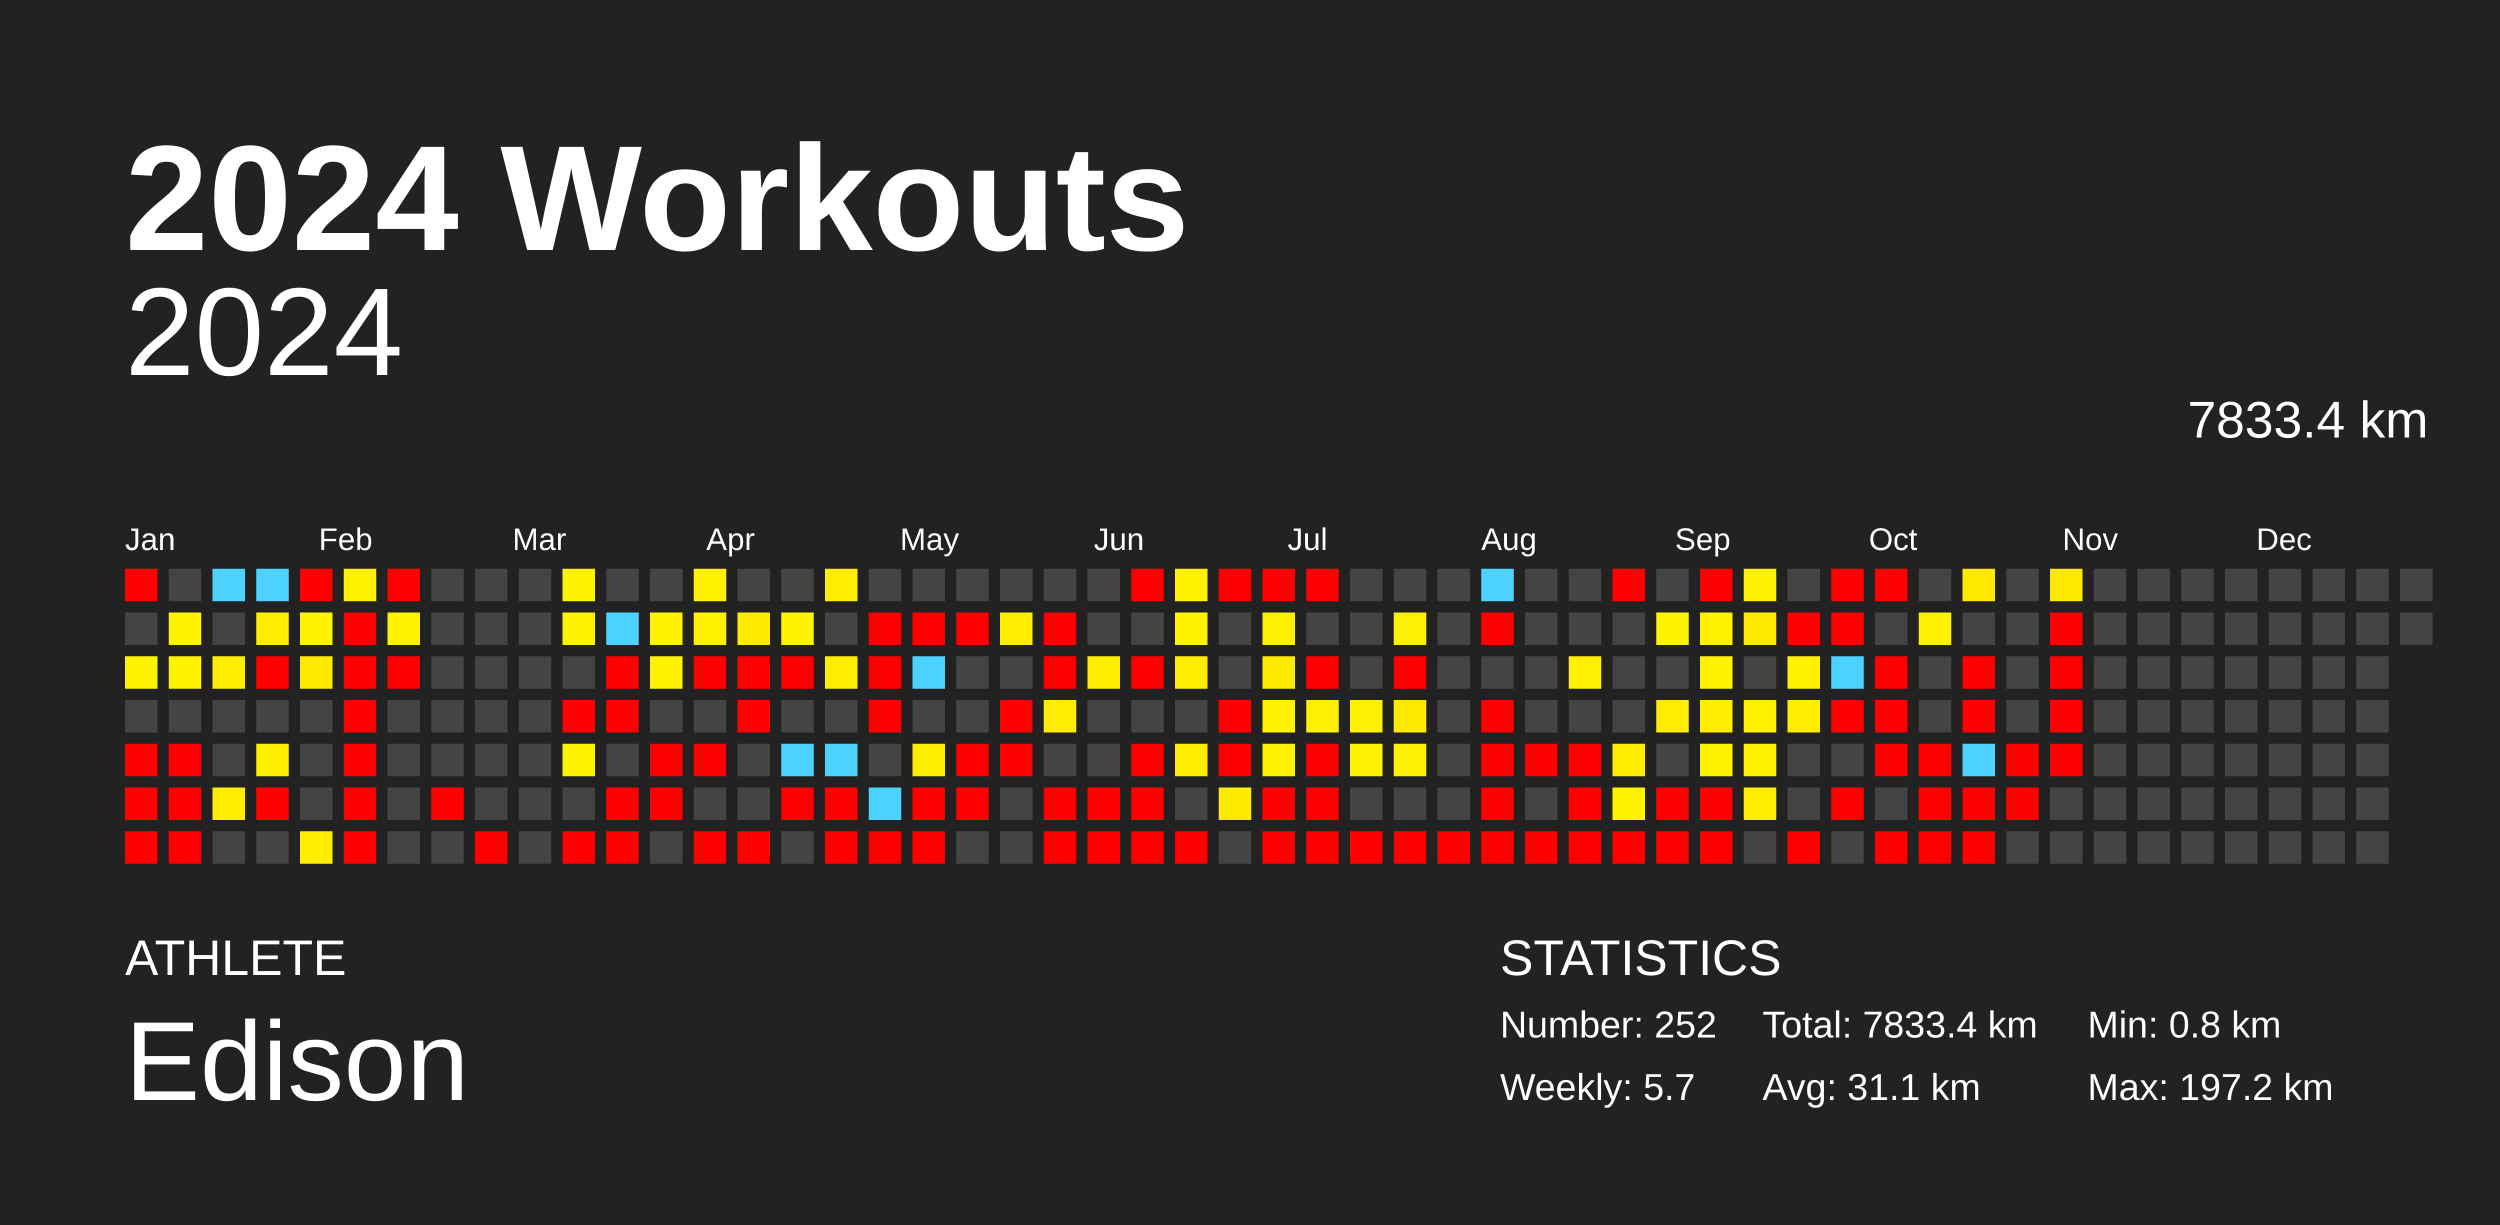
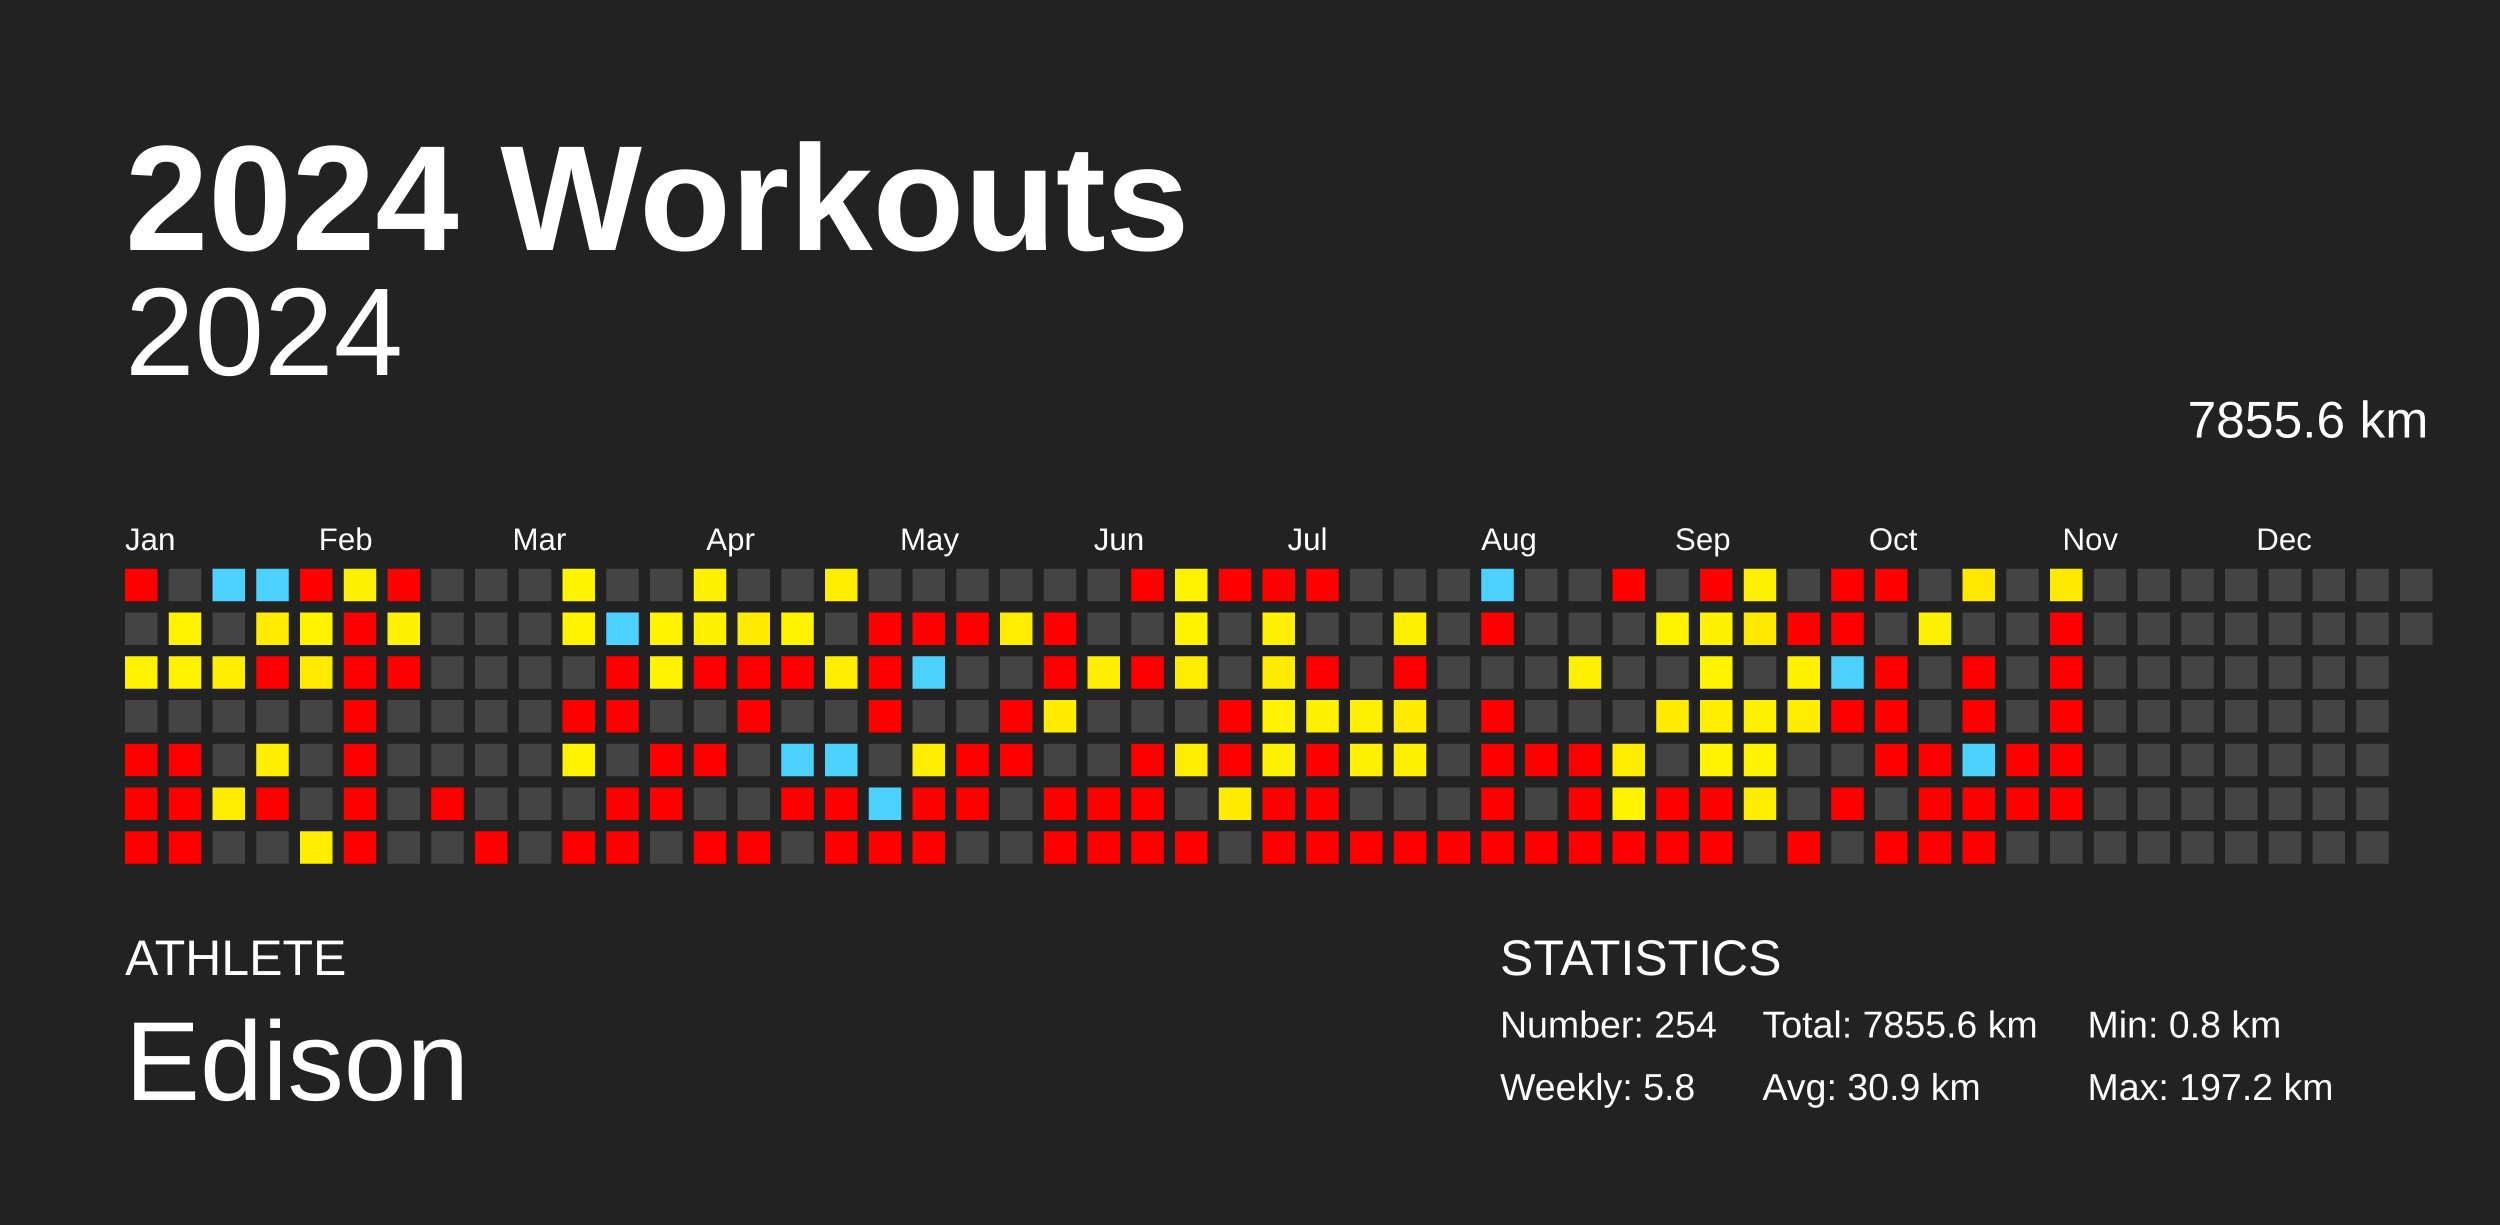
<svg xmlns="http://www.w3.org/2000/svg" baseProfile="full" height="98mm" version="1.1" viewBox="0,0,200,98" width="200mm">
  <defs />
  <rect fill="#222222" height="98" width="200" x="0" y="0" />
  <text fill="#FFFFFF" style="font-size:12px; font-family:Arial; font-weight:bold;" x="10" y="20">2024 Workouts</text>
  <text fill="#FFFFFF" style="font-size:4px; font-family:Arial" x="10" y="78">ATHLETE</text>
  <text fill="#FFFFFF" style="font-size:9px; font-family:Arial" x="10" y="88">Edison</text>
  <text fill="#FFFFFF" style="font-size:4px; font-family:Arial" x="120" y="78">STATISTICS</text>
-   <text fill="#FFFFFF" style="font-size:3px; font-family:Arial" x="120" y="83">Number: 252</text>
-   <text fill="#FFFFFF" style="font-size:3px; font-family:Arial" x="120" y="88">Weekly: 5.7</text>
-   <text fill="#FFFFFF" style="font-size:3px; font-family:Arial" x="141" y="83">Total: 7833.4 km</text>
-   <text fill="#FFFFFF" style="font-size:3px; font-family:Arial" x="141" y="88">Avg: 31.1 km</text>
+   <text fill="#FFFFFF" style="font-size:3px; font-family:Arial" x="120" y="83">Number: 254</text>
+   <text fill="#FFFFFF" style="font-size:3px; font-family:Arial" x="120" y="88">Weekly: 5.8</text>
+   <text fill="#FFFFFF" style="font-size:3px; font-family:Arial" x="141" y="83">Total: 7855.6 km</text>
+   <text fill="#FFFFFF" style="font-size:3px; font-family:Arial" x="141" y="88">Avg: 30.9 km</text>
  <text fill="#FFFFFF" style="font-size:3px; font-family:Arial" x="167" y="83">Min: 0.8 km</text>
  <text fill="#FFFFFF" style="font-size:3px; font-family:Arial" x="167" y="88">Max: 197.2 km</text>
  <text alignment-baseline="hanging" fill="#FFFFFF" style="font-size:10.0px; font-family:Arial;" x="10" y="30">2024</text>
-   <text alignment-baseline="hanging" fill="#FFFFFF" style="font-size:4.125px; font-family:Arial;" x="175" y="35">7833.4 km</text>
+   <text alignment-baseline="hanging" fill="#FFFFFF" style="font-size:4.125px; font-family:Arial;" x="175" y="35">7855.6 km</text>
  <text fill="#FFFFFF" style="font-size:2.5px; font-family:Arial" x="10.0" y="44">Jan</text>
  <text fill="#FFFFFF" style="font-size:2.5px; font-family:Arial" x="25.5" y="44">Feb</text>
  <text fill="#FFFFFF" style="font-size:2.5px; font-family:Arial" x="41.0" y="44">Mar</text>
  <text fill="#FFFFFF" style="font-size:2.5px; font-family:Arial" x="56.5" y="44">Apr</text>
  <text fill="#FFFFFF" style="font-size:2.5px; font-family:Arial" x="72.0" y="44">May</text>
  <text fill="#FFFFFF" style="font-size:2.5px; font-family:Arial" x="87.5" y="44">Jun</text>
  <text fill="#FFFFFF" style="font-size:2.5px; font-family:Arial" x="103.0" y="44">Jul</text>
  <text fill="#FFFFFF" style="font-size:2.5px; font-family:Arial" x="118.5" y="44">Aug</text>
  <text fill="#FFFFFF" style="font-size:2.5px; font-family:Arial" x="134.0" y="44">Sep</text>
  <text fill="#FFFFFF" style="font-size:2.5px; font-family:Arial" x="149.5" y="44">Oct</text>
  <text fill="#FFFFFF" style="font-size:2.5px; font-family:Arial" x="165.0" y="44">Nov</text>
  <text fill="#FFFFFF" style="font-size:2.5px; font-family:Arial" x="180.5" y="44">Dec</text>
  <rect fill="red" height="2.6" width="2.6" x="10.0" y="45.5" />
  <rect fill="#444444" height="2.6" width="2.6" x="10.0" y="49.0" />
  <rect fill="#fff300" height="2.6" width="2.6" x="10.0" y="52.5" />
  <rect fill="#444444" height="2.6" width="2.6" x="10.0" y="56.0" />
  <rect fill="red" height="2.6" width="2.6" x="10.0" y="59.5" />
  <rect fill="red" height="2.6" width="2.6" x="10.0" y="63.0" />
  <rect fill="red" height="2.6" width="2.6" x="10.0" y="66.5" />
  <rect fill="#444444" height="2.6" width="2.6" x="13.5" y="45.5" />
  <rect fill="#fff300" height="2.6" width="2.6" x="13.5" y="49.0" />
  <rect fill="#fff300" height="2.6" width="2.6" x="13.5" y="52.5" />
  <rect fill="#444444" height="2.6" width="2.6" x="13.5" y="56.0" />
  <rect fill="red" height="2.6" width="2.6" x="13.5" y="59.5" />
  <rect fill="red" height="2.6" width="2.6" x="13.5" y="63.0" />
  <rect fill="red" height="2.6" width="2.6" x="13.5" y="66.5" />
  <rect fill="#4dd2ff" height="2.6" width="2.6" x="17.0" y="45.5" />
  <rect fill="#444444" height="2.6" width="2.6" x="17.0" y="49.0" />
  <rect fill="#ffee00" height="2.6" width="2.6" x="17.0" y="52.5" />
  <rect fill="#444444" height="2.6" width="2.6" x="17.0" y="56.0" />
  <rect fill="#444444" height="2.6" width="2.6" x="17.0" y="59.5" />
  <rect fill="#ffed00" height="2.6" width="2.6" x="17.0" y="63.0" />
  <rect fill="#444444" height="2.6" width="2.6" x="17.0" y="66.5" />
  <rect fill="#4dd2ff" height="2.6" width="2.6" x="20.5" y="45.5" />
  <rect fill="#ffec00" height="2.6" width="2.6" x="20.5" y="49.0" />
  <rect fill="red" height="2.6" width="2.6" x="20.5" y="52.5" />
  <rect fill="#444444" height="2.6" width="2.6" x="20.5" y="56.0" />
  <rect fill="#ffee00" height="2.6" width="2.6" x="20.5" y="59.5" />
  <rect fill="red" height="2.6" width="2.6" x="20.5" y="63.0" />
  <rect fill="#444444" height="2.6" width="2.6" x="20.5" y="66.5" />
  <rect fill="red" height="2.6" width="2.6" x="24.0" y="45.5" />
  <rect fill="#fff300" height="2.6" width="2.6" x="24.0" y="49.0" />
  <rect fill="#ffea00" height="2.6" width="2.6" x="24.0" y="52.5" />
  <rect fill="#444444" height="2.6" width="2.6" x="24.0" y="56.0" />
  <rect fill="#444444" height="2.6" width="2.6" x="24.0" y="59.5" />
  <rect fill="#444444" height="2.6" width="2.6" x="24.0" y="63.0" />
  <rect fill="#ffee00" height="2.6" width="2.6" x="24.0" y="66.5" />
  <rect fill="#fff000" height="2.6" width="2.6" x="27.5" y="45.5" />
  <rect fill="red" height="2.6" width="2.6" x="27.5" y="49.0" />
  <rect fill="red" height="2.6" width="2.6" x="27.5" y="52.5" />
  <rect fill="red" height="2.6" width="2.6" x="27.5" y="56.0" />
  <rect fill="red" height="2.6" width="2.6" x="27.5" y="59.5" />
  <rect fill="red" height="2.6" width="2.6" x="27.5" y="63.0" />
  <rect fill="red" height="2.6" width="2.6" x="27.5" y="66.5" />
  <rect fill="red" height="2.6" width="2.6" x="31.0" y="45.5" />
  <rect fill="#fff200" height="2.6" width="2.6" x="31.0" y="49.0" />
  <rect fill="red" height="2.6" width="2.6" x="31.0" y="52.5" />
  <rect fill="#444444" height="2.6" width="2.6" x="31.0" y="56.0" />
  <rect fill="#444444" height="2.6" width="2.6" x="31.0" y="59.5" />
  <rect fill="#444444" height="2.6" width="2.6" x="31.0" y="63.0" />
  <rect fill="#444444" height="2.6" width="2.6" x="31.0" y="66.5" />
  <rect fill="#444444" height="2.6" width="2.6" x="34.5" y="45.5" />
  <rect fill="#444444" height="2.6" width="2.6" x="34.5" y="49.0" />
  <rect fill="#444444" height="2.6" width="2.6" x="34.5" y="52.5" />
  <rect fill="#444444" height="2.6" width="2.6" x="34.5" y="56.0" />
  <rect fill="#444444" height="2.6" width="2.6" x="34.5" y="59.5" />
  <rect fill="red" height="2.6" width="2.6" x="34.5" y="63.0" />
  <rect fill="#444444" height="2.6" width="2.6" x="34.5" y="66.5" />
  <rect fill="#444444" height="2.6" width="2.6" x="38.0" y="45.5" />
  <rect fill="#444444" height="2.6" width="2.6" x="38.0" y="49.0" />
  <rect fill="#444444" height="2.6" width="2.6" x="38.0" y="52.5" />
  <rect fill="#444444" height="2.6" width="2.6" x="38.0" y="56.0" />
  <rect fill="#444444" height="2.6" width="2.6" x="38.0" y="59.5" />
  <rect fill="#444444" height="2.6" width="2.6" x="38.0" y="63.0" />
  <rect fill="red" height="2.6" width="2.6" x="38.0" y="66.5" />
  <rect fill="#444444" height="2.6" width="2.6" x="41.5" y="45.5" />
  <rect fill="#444444" height="2.6" width="2.6" x="41.5" y="49.0" />
  <rect fill="#444444" height="2.6" width="2.6" x="41.5" y="52.5" />
  <rect fill="#444444" height="2.6" width="2.6" x="41.5" y="56.0" />
  <rect fill="#444444" height="2.6" width="2.6" x="41.5" y="59.5" />
  <rect fill="#444444" height="2.6" width="2.6" x="41.5" y="63.0" />
  <rect fill="#444444" height="2.6" width="2.6" x="41.5" y="66.5" />
  <rect fill="#fff400" height="2.6" width="2.6" x="45.0" y="45.5" />
  <rect fill="#fff300" height="2.6" width="2.6" x="45.0" y="49.0" />
  <rect fill="#444444" height="2.6" width="2.6" x="45.0" y="52.5" />
  <rect fill="red" height="2.6" width="2.6" x="45.0" y="56.0" />
  <rect fill="#fff300" height="2.6" width="2.6" x="45.0" y="59.5" />
  <rect fill="#444444" height="2.6" width="2.6" x="45.0" y="63.0" />
  <rect fill="red" height="2.6" width="2.6" x="45.0" y="66.5" />
  <rect fill="#444444" height="2.6" width="2.6" x="48.5" y="45.5" />
  <rect fill="#4dd2ff" height="2.6" width="2.6" x="48.5" y="49.0" />
  <rect fill="red" height="2.6" width="2.6" x="48.5" y="52.5" />
  <rect fill="red" height="2.6" width="2.6" x="48.5" y="56.0" />
  <rect fill="#444444" height="2.6" width="2.6" x="48.5" y="59.5" />
  <rect fill="red" height="2.6" width="2.6" x="48.5" y="63.0" />
  <rect fill="red" height="2.6" width="2.6" x="48.5" y="66.5" />
  <rect fill="#444444" height="2.6" width="2.6" x="52.0" y="45.5" />
  <rect fill="#fff300" height="2.6" width="2.6" x="52.0" y="49.0" />
  <rect fill="#fff300" height="2.6" width="2.6" x="52.0" y="52.5" />
  <rect fill="#444444" height="2.6" width="2.6" x="52.0" y="56.0" />
  <rect fill="red" height="2.6" width="2.6" x="52.0" y="59.5" />
  <rect fill="red" height="2.6" width="2.6" x="52.0" y="63.0" />
  <rect fill="#444444" height="2.6" width="2.6" x="52.0" y="66.5" />
  <rect fill="#fff100" height="2.6" width="2.6" x="55.5" y="45.5" />
  <rect fill="#fff100" height="2.6" width="2.6" x="55.5" y="49.0" />
  <rect fill="red" height="2.6" width="2.6" x="55.5" y="52.5" />
  <rect fill="#444444" height="2.6" width="2.6" x="55.5" y="56.0" />
  <rect fill="red" height="2.6" width="2.6" x="55.5" y="59.5" />
  <rect fill="#444444" height="2.6" width="2.6" x="55.5" y="63.0" />
  <rect fill="red" height="2.6" width="2.6" x="55.5" y="66.5" />
  <rect fill="#444444" height="2.6" width="2.6" x="59.0" y="45.5" />
  <rect fill="#ffeb00" height="2.6" width="2.6" x="59.0" y="49.0" />
  <rect fill="red" height="2.6" width="2.6" x="59.0" y="52.5" />
  <rect fill="red" height="2.6" width="2.6" x="59.0" y="56.0" />
  <rect fill="#444444" height="2.6" width="2.6" x="59.0" y="59.5" />
  <rect fill="#444444" height="2.6" width="2.6" x="59.0" y="63.0" />
  <rect fill="red" height="2.6" width="2.6" x="59.0" y="66.5" />
  <rect fill="#444444" height="2.6" width="2.6" x="62.5" y="45.5" />
  <rect fill="#fff300" height="2.6" width="2.6" x="62.5" y="49.0" />
  <rect fill="red" height="2.6" width="2.6" x="62.5" y="52.5" />
  <rect fill="#444444" height="2.6" width="2.6" x="62.5" y="56.0" />
  <rect fill="#4dd2ff" height="2.6" width="2.6" x="62.5" y="59.5" />
  <rect fill="red" height="2.6" width="2.6" x="62.5" y="63.0" />
  <rect fill="#444444" height="2.6" width="2.6" x="62.5" y="66.5" />
  <rect fill="#ffee00" height="2.6" width="2.6" x="66.0" y="45.5" />
  <rect fill="#444444" height="2.6" width="2.6" x="66.0" y="49.0" />
  <rect fill="#ffee00" height="2.6" width="2.6" x="66.0" y="52.5" />
  <rect fill="#444444" height="2.6" width="2.6" x="66.0" y="56.0" />
  <rect fill="#4dd2ff" height="2.6" width="2.6" x="66.0" y="59.5" />
  <rect fill="red" height="2.6" width="2.6" x="66.0" y="63.0" />
  <rect fill="red" height="2.6" width="2.6" x="66.0" y="66.5" />
  <rect fill="#444444" height="2.6" width="2.6" x="69.5" y="45.5" />
  <rect fill="red" height="2.6" width="2.6" x="69.5" y="49.0" />
  <rect fill="red" height="2.6" width="2.6" x="69.5" y="52.5" />
  <rect fill="red" height="2.6" width="2.6" x="69.5" y="56.0" />
  <rect fill="#444444" height="2.6" width="2.6" x="69.5" y="59.5" />
  <rect fill="#4dd2ff" height="2.6" width="2.6" x="69.5" y="63.0" />
  <rect fill="red" height="2.6" width="2.6" x="69.5" y="66.5" />
  <rect fill="#444444" height="2.6" width="2.6" x="73.0" y="45.5" />
  <rect fill="red" height="2.6" width="2.6" x="73.0" y="49.0" />
  <rect fill="#4dd2ff" height="2.6" width="2.6" x="73.0" y="52.5" />
  <rect fill="#444444" height="2.6" width="2.6" x="73.0" y="56.0" />
  <rect fill="#ffed00" height="2.6" width="2.6" x="73.0" y="59.5" />
  <rect fill="red" height="2.6" width="2.6" x="73.0" y="63.0" />
  <rect fill="red" height="2.6" width="2.6" x="73.0" y="66.5" />
  <rect fill="#444444" height="2.6" width="2.6" x="76.5" y="45.5" />
  <rect fill="red" height="2.6" width="2.6" x="76.5" y="49.0" />
  <rect fill="#444444" height="2.6" width="2.6" x="76.5" y="52.5" />
  <rect fill="#444444" height="2.6" width="2.6" x="76.5" y="56.0" />
  <rect fill="red" height="2.6" width="2.6" x="76.5" y="59.5" />
  <rect fill="red" height="2.6" width="2.6" x="76.5" y="63.0" />
  <rect fill="#444444" height="2.6" width="2.6" x="76.5" y="66.5" />
  <rect fill="#444444" height="2.6" width="2.6" x="80.0" y="45.5" />
  <rect fill="#ffed00" height="2.6" width="2.6" x="80.0" y="49.0" />
  <rect fill="#444444" height="2.6" width="2.6" x="80.0" y="52.5" />
  <rect fill="red" height="2.6" width="2.6" x="80.0" y="56.0" />
  <rect fill="red" height="2.6" width="2.6" x="80.0" y="59.5" />
  <rect fill="#444444" height="2.6" width="2.6" x="80.0" y="63.0" />
  <rect fill="#444444" height="2.6" width="2.6" x="80.0" y="66.5" />
  <rect fill="#444444" height="2.6" width="2.6" x="83.5" y="45.5" />
  <rect fill="red" height="2.6" width="2.6" x="83.5" y="49.0" />
  <rect fill="red" height="2.6" width="2.6" x="83.5" y="52.5" />
  <rect fill="#ffec00" height="2.6" width="2.6" x="83.5" y="56.0" />
  <rect fill="#444444" height="2.6" width="2.6" x="83.5" y="59.5" />
  <rect fill="red" height="2.6" width="2.6" x="83.5" y="63.0" />
  <rect fill="red" height="2.6" width="2.6" x="83.5" y="66.5" />
  <rect fill="#444444" height="2.6" width="2.6" x="87.0" y="45.5" />
  <rect fill="#444444" height="2.6" width="2.6" x="87.0" y="49.0" />
  <rect fill="#ffee00" height="2.6" width="2.6" x="87.0" y="52.5" />
  <rect fill="#444444" height="2.6" width="2.6" x="87.0" y="56.0" />
  <rect fill="#444444" height="2.6" width="2.6" x="87.0" y="59.5" />
  <rect fill="red" height="2.6" width="2.6" x="87.0" y="63.0" />
  <rect fill="red" height="2.6" width="2.6" x="87.0" y="66.5" />
  <rect fill="red" height="2.6" width="2.6" x="90.5" y="45.5" />
  <rect fill="#444444" height="2.6" width="2.6" x="90.5" y="49.0" />
  <rect fill="red" height="2.6" width="2.6" x="90.5" y="52.5" />
  <rect fill="#444444" height="2.6" width="2.6" x="90.5" y="56.0" />
  <rect fill="red" height="2.6" width="2.6" x="90.5" y="59.5" />
  <rect fill="red" height="2.6" width="2.6" x="90.5" y="63.0" />
  <rect fill="red" height="2.6" width="2.6" x="90.5" y="66.5" />
  <rect fill="#fff300" height="2.6" width="2.6" x="94.0" y="45.5" />
  <rect fill="#fff300" height="2.6" width="2.6" x="94.0" y="49.0" />
  <rect fill="#ffed00" height="2.6" width="2.6" x="94.0" y="52.5" />
  <rect fill="#444444" height="2.6" width="2.6" x="94.0" y="56.0" />
  <rect fill="#ffed00" height="2.6" width="2.6" x="94.0" y="59.5" />
  <rect fill="#444444" height="2.6" width="2.6" x="94.0" y="63.0" />
  <rect fill="red" height="2.6" width="2.6" x="94.0" y="66.5" />
  <rect fill="red" height="2.6" width="2.6" x="97.5" y="45.5" />
  <rect fill="#444444" height="2.6" width="2.6" x="97.5" y="49.0" />
  <rect fill="#444444" height="2.6" width="2.6" x="97.5" y="52.5" />
  <rect fill="red" height="2.6" width="2.6" x="97.5" y="56.0" />
  <rect fill="red" height="2.6" width="2.6" x="97.5" y="59.5" />
  <rect fill="#ffeb00" height="2.6" width="2.6" x="97.5" y="63.0" />
  <rect fill="#444444" height="2.6" width="2.6" x="97.5" y="66.5" />
  <rect fill="red" height="2.6" width="2.6" x="101.0" y="45.5" />
  <rect fill="#ffef00" height="2.6" width="2.6" x="101.0" y="49.0" />
  <rect fill="#ffeb00" height="2.6" width="2.6" x="101.0" y="52.5" />
  <rect fill="#fff300" height="2.6" width="2.6" x="101.0" y="56.0" />
  <rect fill="#fff200" height="2.6" width="2.6" x="101.0" y="59.5" />
  <rect fill="red" height="2.6" width="2.6" x="101.0" y="63.0" />
  <rect fill="red" height="2.6" width="2.6" x="101.0" y="66.5" />
  <rect fill="red" height="2.6" width="2.6" x="104.5" y="45.5" />
  <rect fill="#444444" height="2.6" width="2.6" x="104.5" y="49.0" />
  <rect fill="red" height="2.6" width="2.6" x="104.5" y="52.5" />
  <rect fill="#ffef00" height="2.6" width="2.6" x="104.5" y="56.0" />
  <rect fill="red" height="2.6" width="2.6" x="104.5" y="59.5" />
  <rect fill="red" height="2.6" width="2.6" x="104.5" y="63.0" />
  <rect fill="red" height="2.6" width="2.6" x="104.5" y="66.5" />
  <rect fill="#444444" height="2.6" width="2.6" x="108.0" y="45.5" />
  <rect fill="#444444" height="2.6" width="2.6" x="108.0" y="49.0" />
  <rect fill="#444444" height="2.6" width="2.6" x="108.0" y="52.5" />
  <rect fill="#ffef00" height="2.6" width="2.6" x="108.0" y="56.0" />
  <rect fill="#ffef00" height="2.6" width="2.6" x="108.0" y="59.5" />
  <rect fill="#444444" height="2.6" width="2.6" x="108.0" y="63.0" />
  <rect fill="red" height="2.6" width="2.6" x="108.0" y="66.5" />
  <rect fill="#444444" height="2.6" width="2.6" x="111.5" y="45.5" />
  <rect fill="#ffef00" height="2.6" width="2.6" x="111.5" y="49.0" />
  <rect fill="red" height="2.6" width="2.6" x="111.5" y="52.5" />
  <rect fill="#ffeb00" height="2.6" width="2.6" x="111.5" y="56.0" />
  <rect fill="#ffef00" height="2.6" width="2.6" x="111.5" y="59.5" />
  <rect fill="#444444" height="2.6" width="2.6" x="111.5" y="63.0" />
  <rect fill="red" height="2.6" width="2.6" x="111.5" y="66.5" />
  <rect fill="#444444" height="2.6" width="2.6" x="115.0" y="45.5" />
  <rect fill="#444444" height="2.6" width="2.6" x="115.0" y="49.0" />
  <rect fill="#444444" height="2.6" width="2.6" x="115.0" y="52.5" />
  <rect fill="#444444" height="2.6" width="2.6" x="115.0" y="56.0" />
  <rect fill="#444444" height="2.6" width="2.6" x="115.0" y="59.5" />
  <rect fill="#444444" height="2.6" width="2.6" x="115.0" y="63.0" />
  <rect fill="red" height="2.6" width="2.6" x="115.0" y="66.5" />
  <rect fill="#4dd2ff" height="2.6" width="2.6" x="118.5" y="45.5" />
  <rect fill="red" height="2.6" width="2.6" x="118.5" y="49.0" />
  <rect fill="#444444" height="2.6" width="2.6" x="118.5" y="52.5" />
  <rect fill="red" height="2.6" width="2.6" x="118.5" y="56.0" />
  <rect fill="red" height="2.6" width="2.6" x="118.5" y="59.5" />
  <rect fill="red" height="2.6" width="2.6" x="118.5" y="63.0" />
  <rect fill="red" height="2.6" width="2.6" x="118.5" y="66.5" />
  <rect fill="#444444" height="2.6" width="2.6" x="122.0" y="45.5" />
  <rect fill="#444444" height="2.6" width="2.6" x="122.0" y="49.0" />
  <rect fill="#444444" height="2.6" width="2.6" x="122.0" y="52.5" />
  <rect fill="#444444" height="2.6" width="2.6" x="122.0" y="56.0" />
  <rect fill="red" height="2.6" width="2.6" x="122.0" y="59.5" />
  <rect fill="#444444" height="2.6" width="2.6" x="122.0" y="63.0" />
  <rect fill="red" height="2.6" width="2.6" x="122.0" y="66.5" />
  <rect fill="#444444" height="2.6" width="2.6" x="125.5" y="45.5" />
  <rect fill="#444444" height="2.6" width="2.6" x="125.5" y="49.0" />
  <rect fill="#ffef00" height="2.6" width="2.6" x="125.5" y="52.5" />
  <rect fill="#444444" height="2.6" width="2.6" x="125.5" y="56.0" />
  <rect fill="red" height="2.6" width="2.6" x="125.5" y="59.5" />
  <rect fill="red" height="2.6" width="2.6" x="125.5" y="63.0" />
  <rect fill="red" height="2.6" width="2.6" x="125.5" y="66.5" />
  <rect fill="red" height="2.6" width="2.6" x="129.0" y="45.5" />
  <rect fill="#444444" height="2.6" width="2.6" x="129.0" y="49.0" />
  <rect fill="#444444" height="2.6" width="2.6" x="129.0" y="52.5" />
  <rect fill="#444444" height="2.6" width="2.6" x="129.0" y="56.0" />
  <rect fill="#ffed00" height="2.6" width="2.6" x="129.0" y="59.5" />
  <rect fill="#fff300" height="2.6" width="2.6" x="129.0" y="63.0" />
  <rect fill="red" height="2.6" width="2.6" x="129.0" y="66.5" />
  <rect fill="#444444" height="2.6" width="2.6" x="132.5" y="45.5" />
  <rect fill="#fff400" height="2.6" width="2.6" x="132.5" y="49.0" />
  <rect fill="#444444" height="2.6" width="2.6" x="132.5" y="52.5" />
  <rect fill="#ffec00" height="2.6" width="2.6" x="132.5" y="56.0" />
  <rect fill="#444444" height="2.6" width="2.6" x="132.5" y="59.5" />
  <rect fill="red" height="2.6" width="2.6" x="132.5" y="63.0" />
  <rect fill="red" height="2.6" width="2.6" x="132.5" y="66.5" />
  <rect fill="red" height="2.6" width="2.6" x="136.0" y="45.5" />
  <rect fill="#fff100" height="2.6" width="2.6" x="136.0" y="49.0" />
  <rect fill="#fff400" height="2.6" width="2.6" x="136.0" y="52.5" />
  <rect fill="#ffee00" height="2.6" width="2.6" x="136.0" y="56.0" />
  <rect fill="#fff300" height="2.6" width="2.6" x="136.0" y="59.5" />
  <rect fill="red" height="2.6" width="2.6" x="136.0" y="63.0" />
  <rect fill="red" height="2.6" width="2.6" x="136.0" y="66.5" />
  <rect fill="#ffef00" height="2.6" width="2.6" x="139.5" y="45.5" />
  <rect fill="#ffe900" height="2.6" width="2.6" x="139.5" y="49.0" />
  <rect fill="#444444" height="2.6" width="2.6" x="139.5" y="52.5" />
  <rect fill="#fff000" height="2.6" width="2.6" x="139.5" y="56.0" />
  <rect fill="#fff300" height="2.6" width="2.6" x="139.5" y="59.5" />
  <rect fill="#ffed00" height="2.6" width="2.6" x="139.5" y="63.0" />
  <rect fill="#444444" height="2.6" width="2.6" x="139.5" y="66.5" />
  <rect fill="#444444" height="2.6" width="2.6" x="143.0" y="45.5" />
  <rect fill="red" height="2.6" width="2.6" x="143.0" y="49.0" />
  <rect fill="#fff100" height="2.6" width="2.6" x="143.0" y="52.5" />
  <rect fill="#ffed00" height="2.6" width="2.6" x="143.0" y="56.0" />
  <rect fill="#444444" height="2.6" width="2.6" x="143.0" y="59.5" />
  <rect fill="#444444" height="2.6" width="2.6" x="143.0" y="63.0" />
  <rect fill="red" height="2.6" width="2.6" x="143.0" y="66.5" />
  <rect fill="red" height="2.6" width="2.6" x="146.5" y="45.5" />
  <rect fill="red" height="2.6" width="2.6" x="146.5" y="49.0" />
  <rect fill="#4dd2ff" height="2.6" width="2.6" x="146.5" y="52.5" />
  <rect fill="red" height="2.6" width="2.6" x="146.5" y="56.0" />
  <rect fill="#444444" height="2.6" width="2.6" x="146.5" y="59.5" />
  <rect fill="red" height="2.6" width="2.6" x="146.5" y="63.0" />
  <rect fill="#444444" height="2.6" width="2.6" x="146.5" y="66.5" />
  <rect fill="red" height="2.6" width="2.6" x="150.0" y="45.5" />
  <rect fill="#444444" height="2.6" width="2.6" x="150.0" y="49.0" />
  <rect fill="red" height="2.6" width="2.6" x="150.0" y="52.5" />
  <rect fill="red" height="2.6" width="2.6" x="150.0" y="56.0" />
  <rect fill="red" height="2.6" width="2.6" x="150.0" y="59.5" />
  <rect fill="#444444" height="2.6" width="2.6" x="150.0" y="63.0" />
  <rect fill="red" height="2.6" width="2.6" x="150.0" y="66.5" />
  <rect fill="#444444" height="2.6" width="2.6" x="153.5" y="45.5" />
  <rect fill="#ffef00" height="2.6" width="2.6" x="153.5" y="49.0" />
  <rect fill="#444444" height="2.6" width="2.6" x="153.5" y="52.5" />
  <rect fill="#444444" height="2.6" width="2.6" x="153.5" y="56.0" />
  <rect fill="red" height="2.6" width="2.6" x="153.5" y="59.5" />
  <rect fill="red" height="2.6" width="2.6" x="153.5" y="63.0" />
  <rect fill="red" height="2.6" width="2.6" x="153.5" y="66.5" />
  <rect fill="#ffe800" height="2.6" width="2.6" x="157.0" y="45.5" />
  <rect fill="#444444" height="2.6" width="2.6" x="157.0" y="49.0" />
  <rect fill="red" height="2.6" width="2.6" x="157.0" y="52.5" />
  <rect fill="red" height="2.6" width="2.6" x="157.0" y="56.0" />
  <rect fill="#4dd2ff" height="2.6" width="2.6" x="157.0" y="59.5" />
  <rect fill="red" height="2.6" width="2.6" x="157.0" y="63.0" />
  <rect fill="red" height="2.6" width="2.6" x="157.0" y="66.5" />
  <rect fill="#444444" height="2.6" width="2.6" x="160.5" y="45.5" />
  <rect fill="#444444" height="2.6" width="2.6" x="160.5" y="49.0" />
  <rect fill="#444444" height="2.6" width="2.6" x="160.5" y="52.5" />
  <rect fill="#444444" height="2.6" width="2.6" x="160.5" y="56.0" />
  <rect fill="red" height="2.6" width="2.6" x="160.5" y="59.5" />
  <rect fill="red" height="2.6" width="2.6" x="160.5" y="63.0" />
  <rect fill="#444444" height="2.6" width="2.6" x="160.5" y="66.5" />
  <rect fill="#ffe900" height="2.6" width="2.6" x="164.0" y="45.5" />
  <rect fill="red" height="2.6" width="2.6" x="164.0" y="49.0" />
  <rect fill="red" height="2.6" width="2.6" x="164.0" y="52.5" />
  <rect fill="red" height="2.6" width="2.6" x="164.0" y="56.0" />
  <rect fill="red" height="2.6" width="2.6" x="164.0" y="59.5" />
-   <rect fill="#444444" height="2.6" width="2.6" x="164.0" y="63.0" />
+   <rect fill="red" height="2.6" width="2.6" x="164.0" y="63.0" />
  <rect fill="#444444" height="2.6" width="2.6" x="164.0" y="66.5" />
  <rect fill="#444444" height="2.6" width="2.6" x="167.5" y="45.5" />
  <rect fill="#444444" height="2.6" width="2.6" x="167.5" y="49.0" />
  <rect fill="#444444" height="2.6" width="2.6" x="167.5" y="52.5" />
  <rect fill="#444444" height="2.6" width="2.6" x="167.5" y="56.0" />
  <rect fill="#444444" height="2.6" width="2.6" x="167.5" y="59.5" />
  <rect fill="#444444" height="2.6" width="2.6" x="167.5" y="63.0" />
  <rect fill="#444444" height="2.6" width="2.6" x="167.5" y="66.5" />
  <rect fill="#444444" height="2.6" width="2.6" x="171.0" y="45.5" />
  <rect fill="#444444" height="2.6" width="2.6" x="171.0" y="49.0" />
  <rect fill="#444444" height="2.6" width="2.6" x="171.0" y="52.5" />
  <rect fill="#444444" height="2.6" width="2.6" x="171.0" y="56.0" />
  <rect fill="#444444" height="2.6" width="2.6" x="171.0" y="59.5" />
  <rect fill="#444444" height="2.6" width="2.6" x="171.0" y="63.0" />
  <rect fill="#444444" height="2.6" width="2.6" x="171.0" y="66.5" />
  <rect fill="#444444" height="2.6" width="2.6" x="174.5" y="45.5" />
  <rect fill="#444444" height="2.6" width="2.6" x="174.5" y="49.0" />
  <rect fill="#444444" height="2.6" width="2.6" x="174.5" y="52.5" />
  <rect fill="#444444" height="2.6" width="2.6" x="174.5" y="56.0" />
  <rect fill="#444444" height="2.6" width="2.6" x="174.5" y="59.5" />
  <rect fill="#444444" height="2.6" width="2.6" x="174.5" y="63.0" />
  <rect fill="#444444" height="2.6" width="2.6" x="174.5" y="66.5" />
  <rect fill="#444444" height="2.6" width="2.6" x="178.0" y="45.5" />
  <rect fill="#444444" height="2.6" width="2.6" x="178.0" y="49.0" />
  <rect fill="#444444" height="2.6" width="2.6" x="178.0" y="52.5" />
  <rect fill="#444444" height="2.6" width="2.6" x="178.0" y="56.0" />
  <rect fill="#444444" height="2.6" width="2.6" x="178.0" y="59.5" />
  <rect fill="#444444" height="2.6" width="2.6" x="178.0" y="63.0" />
  <rect fill="#444444" height="2.6" width="2.6" x="178.0" y="66.5" />
  <rect fill="#444444" height="2.6" width="2.6" x="181.5" y="45.5" />
  <rect fill="#444444" height="2.6" width="2.6" x="181.5" y="49.0" />
  <rect fill="#444444" height="2.6" width="2.6" x="181.5" y="52.5" />
  <rect fill="#444444" height="2.6" width="2.6" x="181.5" y="56.0" />
  <rect fill="#444444" height="2.6" width="2.6" x="181.5" y="59.5" />
  <rect fill="#444444" height="2.6" width="2.6" x="181.5" y="63.0" />
  <rect fill="#444444" height="2.6" width="2.6" x="181.5" y="66.5" />
  <rect fill="#444444" height="2.6" width="2.6" x="185.0" y="45.5" />
  <rect fill="#444444" height="2.6" width="2.6" x="185.0" y="49.0" />
  <rect fill="#444444" height="2.6" width="2.6" x="185.0" y="52.5" />
  <rect fill="#444444" height="2.6" width="2.6" x="185.0" y="56.0" />
  <rect fill="#444444" height="2.6" width="2.6" x="185.0" y="59.5" />
  <rect fill="#444444" height="2.6" width="2.6" x="185.0" y="63.0" />
  <rect fill="#444444" height="2.6" width="2.6" x="185.0" y="66.5" />
  <rect fill="#444444" height="2.6" width="2.6" x="188.5" y="45.5" />
  <rect fill="#444444" height="2.6" width="2.6" x="188.5" y="49.0" />
  <rect fill="#444444" height="2.6" width="2.6" x="188.5" y="52.5" />
  <rect fill="#444444" height="2.6" width="2.6" x="188.5" y="56.0" />
  <rect fill="#444444" height="2.6" width="2.6" x="188.5" y="59.5" />
  <rect fill="#444444" height="2.6" width="2.6" x="188.5" y="63.0" />
  <rect fill="#444444" height="2.6" width="2.6" x="188.5" y="66.5" />
  <rect fill="#444444" height="2.6" width="2.6" x="192.0" y="45.5" />
  <rect fill="#444444" height="2.6" width="2.6" x="192.0" y="49.0" />
</svg>
